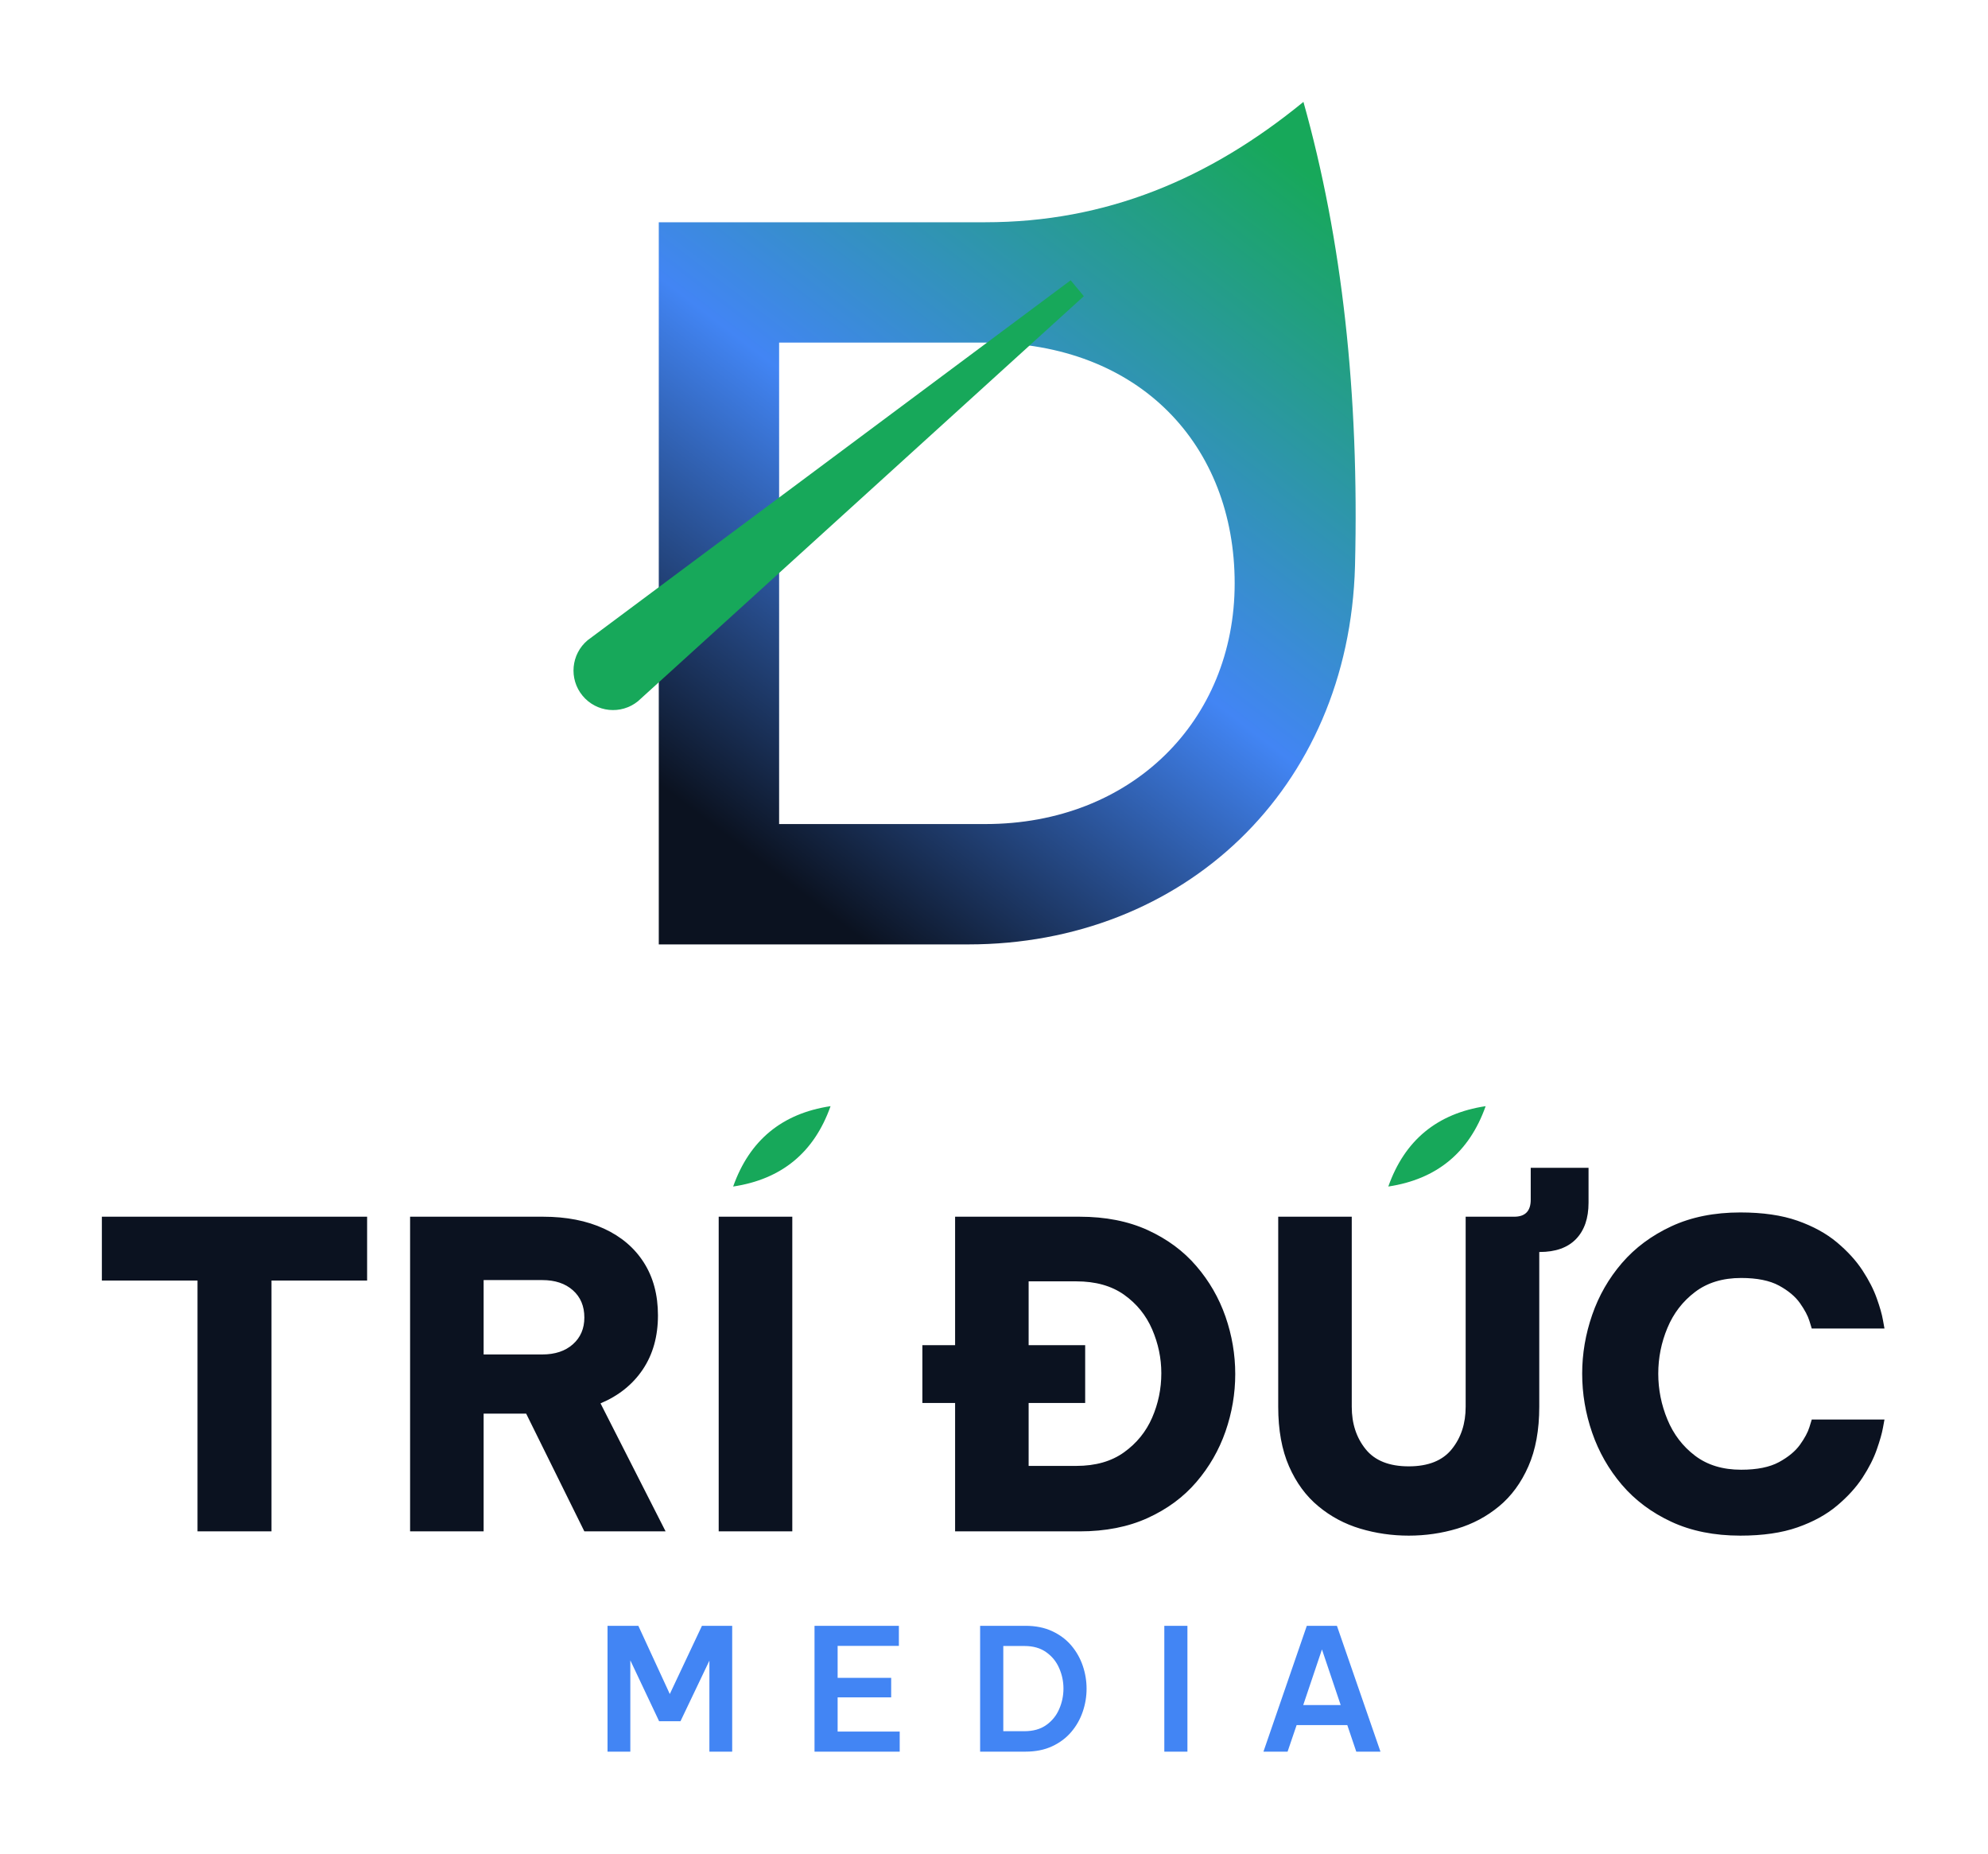
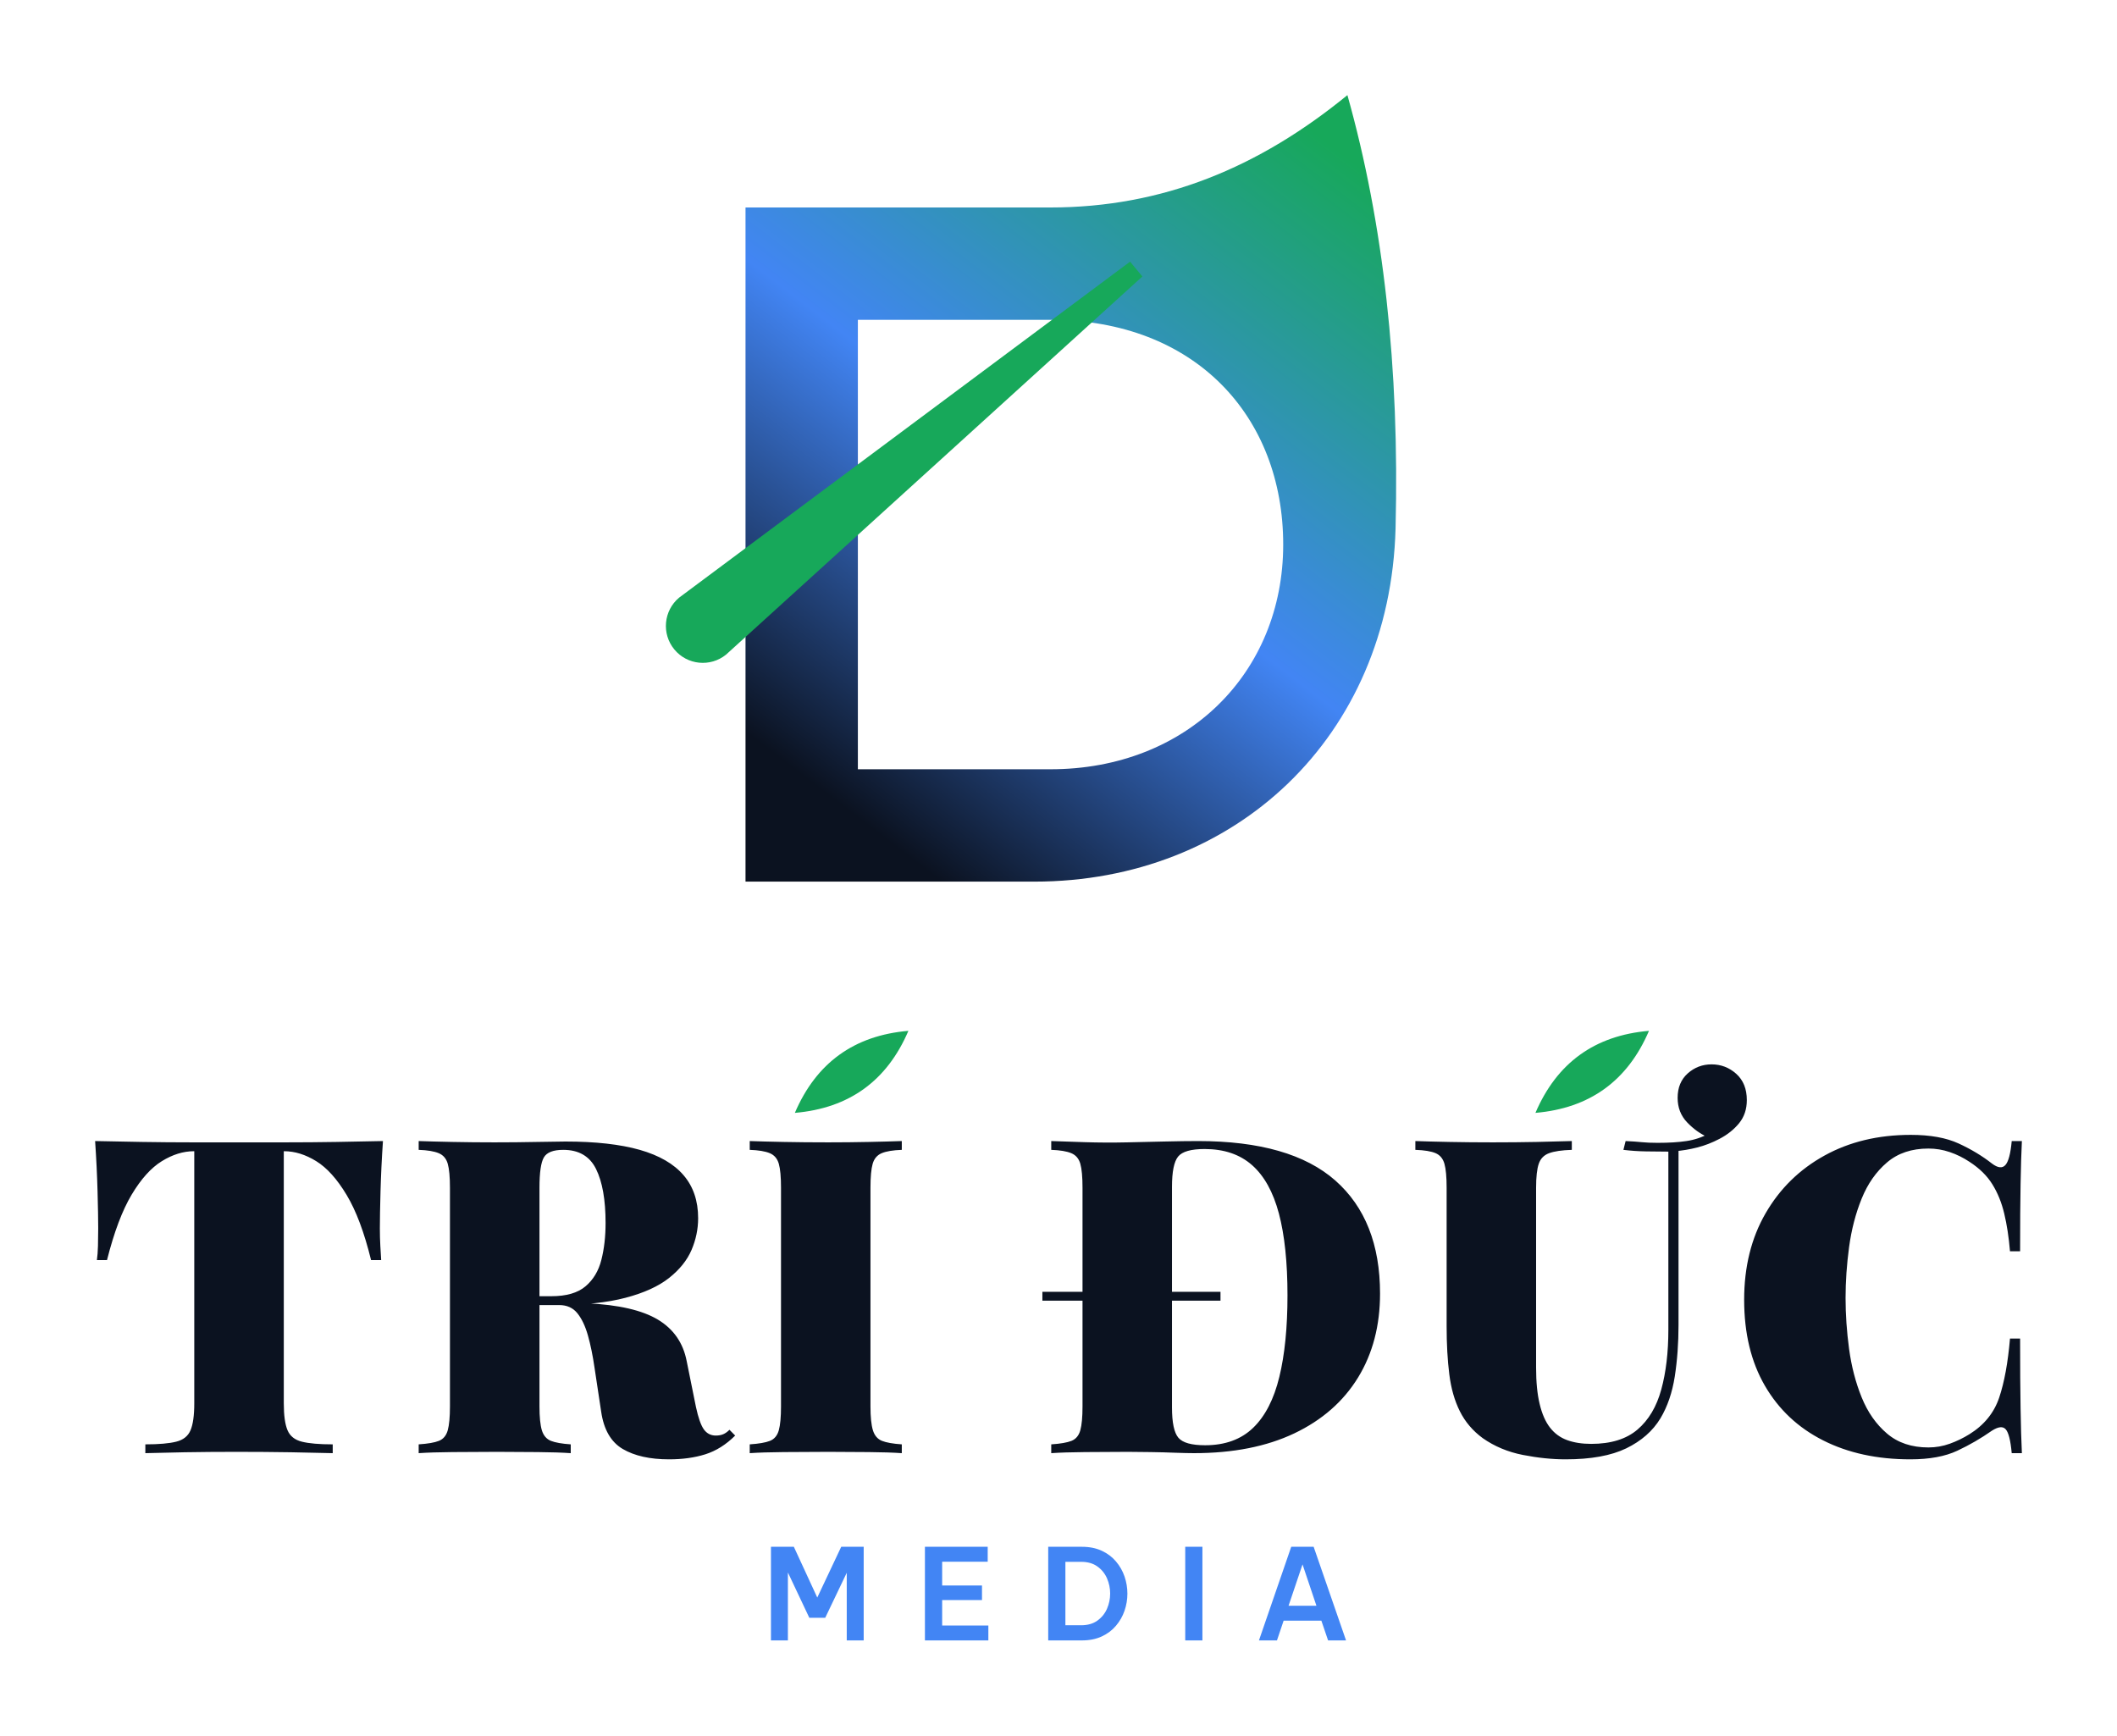
- <svg xmlns="http://www.w3.org/2000/svg" viewBox="-95.12 -31.6 312.24 291.06" role="img" aria-label="Trí Đức Media">
+ <svg xmlns="http://www.w3.org/2000/svg" viewBox="-117.06 -31.6 356.12 291.94" role="img" aria-label="Trí Đức Media">
  <defs>
    <linearGradient id="v-color-g" gradientUnits="userSpaceOnUse" x1="22" y1="102" x2="97" y2="4">
      <stop offset="0.12" stop-color="#0B1220" />
      <stop offset="0.5" stop-color="#4285F4" />
      <stop offset="0.95" stop-color="#17A85A" />
    </linearGradient>
  </defs>
  <g transform="translate(61 60) scale(1.35) translate(-61 -60)">
    <path fill="url(#v-color-g)" fill-rule="evenodd" d="M22 18H60C74 18 86 13 97 4C101.5 20 103.5 38 103 58C102.3 84 83 102 58 102H22ZM36 32H60C78 32 89 44 89 60C89 76 77 88 60 88H36Z" />
    <path fill="#17A85A" d="M19.57 73.72L71.45 26.6L69.92 24.75L13.72 66.62A4.6 4.6 0 0 0 19.57 73.72Z" />
  </g>
-   <path fill="#0B1220" d="M-52.48 208.87L-64.10 208.87L-64.10 169.48L-79.12 169.48L-79.12 159.46L-37.46 159.46L-37.46 169.48L-52.48 169.48L-52.48 208.87ZM-19.16 208.87L-30.71 208.87L-30.71 159.46L-9.81 159.46Q-4.34 159.46-0.26 161.33Q3.81 163.20 6.01 166.67Q8.22 170.14 8.22 174.95L8.22 174.95Q8.22 179.89 5.85 183.43Q3.48 186.97-0.80 188.77L-0.80 188.77L9.42 208.87L-3.34 208.87L-12.48 190.38L-19.16 190.38L-19.16 208.87ZM-9.95 169.41L-9.95 169.41L-19.16 169.41L-19.16 181.09L-9.95 181.09Q-6.94 181.09-5.14 179.49Q-3.34 177.89-3.34 175.29L-3.34 175.29Q-3.34 172.61-5.14 171.01Q-6.94 169.41-9.95 169.41ZM29.32 208.87L17.76 208.87L17.76 159.46L29.32 159.46L29.32 208.87ZM74.45 208.87L54.89 208.87L54.89 188.71L49.75 188.71L49.75 179.63L54.89 179.63L54.89 159.46L74.45 159.46Q80.53 159.46 85.14 161.56Q89.75 163.67 92.78 167.21Q95.82 170.74 97.36 175.15Q98.89 179.56 98.89 184.17L98.89 184.17Q98.89 188.77 97.36 193.18Q95.82 197.59 92.78 201.13Q89.75 204.67 85.14 206.77Q80.53 208.87 74.45 208.87L74.45 208.87ZM75.32 179.63L75.32 188.71L66.44 188.71L66.44 198.59L73.92 198.59Q78.46 198.59 81.43 196.45Q84.40 194.32 85.84 191.01Q87.28 187.70 87.28 184.03L87.28 184.03Q87.28 180.49 85.84 177.15Q84.40 173.82 81.43 171.71Q78.46 169.61 73.92 169.61L73.92 169.61L66.44 169.61L66.44 179.63L75.32 179.63ZM126.14 209.54L126.14 209.54Q122.20 209.54 118.52 208.44Q114.85 207.34 111.95 204.93Q109.04 202.53 107.34 198.66Q105.64 194.78 105.64 189.31L105.64 189.31L105.64 159.46L117.19 159.46L117.19 189.31Q117.19 193.25 119.36 195.95Q121.53 198.66 126.14 198.66L126.14 198.66Q130.74 198.66 132.91 195.95Q135.08 193.25 135.08 189.31L135.08 189.31L135.08 159.46L142.70 159.46Q145.30 159.46 145.30 156.79L145.30 156.79L145.30 151.78L154.38 151.78L154.38 157.26Q154.38 160.93 152.41 162.97Q150.44 165.00 146.70 165.00L146.70 165.00L146.64 165.00L146.64 189.31Q146.64 194.78 144.93 198.66Q143.23 202.53 140.33 204.93Q137.42 207.34 133.75 208.44Q130.08 209.54 126.14 209.54ZM178.22 209.54L178.22 209.54Q172.08 209.54 167.40 207.37Q162.73 205.20 159.62 201.56Q156.52 197.92 154.95 193.38Q153.38 188.84 153.38 184.10L153.38 184.10Q153.38 179.42 154.95 174.88Q156.52 170.34 159.62 166.74Q162.73 163.13 167.40 160.96Q172.08 158.79 178.22 158.79L178.22 158.79Q183.49 158.79 187.20 160.09Q190.91 161.40 193.41 163.50Q195.91 165.60 197.42 167.91Q198.92 170.21 199.65 172.28Q200.39 174.35 200.62 175.69Q200.86 177.02 200.86 177.02L200.86 177.02L189.44 177.02Q189.44 177.02 189.07 175.82Q188.70 174.62 187.60 173.05Q186.50 171.48 184.30 170.28Q182.09 169.08 178.35 169.08L178.35 169.08Q174.01 169.08 171.11 171.28Q168.20 173.48 166.77 176.92Q165.33 180.36 165.33 184.10L165.33 184.10Q165.33 187.84 166.77 191.31Q168.20 194.78 171.11 196.99Q174.01 199.19 178.35 199.19L178.35 199.19Q182.09 199.19 184.30 197.99Q186.50 196.79 187.60 195.25Q188.70 193.71 189.07 192.51Q189.44 191.31 189.44 191.31L189.44 191.31L200.86 191.31Q200.86 191.31 200.62 192.61Q200.39 193.91 199.65 196.02Q198.92 198.12 197.42 200.42Q195.91 202.73 193.41 204.83Q190.91 206.94 187.20 208.24Q183.49 209.54 178.22 209.54Z" />
-   <path fill="#17A85A" d="M20.03 154.72Q31.47 153 35.33 142.1Q23.89 143.82 20.03 154.72ZM122.93 154.72Q134.36 153 138.22 142.1Q126.79 143.82 122.93 154.72Z" />
-   <path fill="#4285F4" d="M3.88 243.46L0.30 243.46L0.30 223.70L5.14 223.70L10.08 234.41L15.13 223.70L19.88 223.70L19.88 243.46L16.30 243.46L16.30 229.17L11.76 238.68L8.40 238.68L3.88 229.12L3.88 243.46ZM46.19 243.46L32.81 243.46L32.81 223.70L46.06 223.70L46.06 226.85L36.44 226.85L36.44 231.87L44.85 231.87L44.85 234.94L36.44 234.94L36.44 240.31L46.19 240.31L46.19 243.46ZM65.93 243.46L58.82 243.46L58.82 223.70L65.93 223.70Q68.33 223.70 70.13 224.54Q71.94 225.38 73.14 226.79Q74.34 228.21 74.94 229.97Q75.54 231.73 75.54 233.58L75.54 233.58Q75.54 235.42 74.94 237.18Q74.34 238.95 73.14 240.36Q71.94 241.78 70.13 242.62Q68.33 243.46 65.93 243.46L65.93 243.46ZM65.77 226.87L65.77 226.87L62.46 226.87L62.46 240.25L65.77 240.25Q67.85 240.25 69.21 239.28Q70.58 238.31 71.24 236.77Q71.91 235.23 71.91 233.55L71.91 233.55Q71.91 231.89 71.24 230.36Q70.58 228.82 69.21 227.85Q67.85 226.87 65.77 226.87ZM91.38 243.46L87.75 243.46L87.75 223.70L91.38 223.70L91.38 243.46ZM107.11 243.46L103.32 243.46L110.13 223.70L114.86 223.70L121.70 243.46L117.90 243.46L116.49 239.29L108.53 239.29L107.11 243.46ZM112.51 227.41L109.57 236.14L115.45 236.14L112.51 227.41Z" />
+   <path fill="#0B1220" d="M-52.64 160.34L-52.64 160.34Q-52.94 164.72-53.05 168.80Q-53.16 172.87-53.16 175.02L-53.16 175.02Q-53.16 176.58-53.08 177.99Q-53.01 179.40-52.94 180.36L-52.94 180.36L-54.64 180.36Q-56.35 173.39-58.76 169.39Q-61.17 165.38-63.87 163.72Q-66.58 162.05-69.25 162.05L-69.25 162.05L-69.32 162.05L-69.32 204.46Q-69.32 207.50-68.69 208.99Q-68.06 210.47-66.28 210.91Q-64.50 211.36-61.09 211.36L-61.09 211.36L-61.09 212.84Q-63.69 212.77-68.10 212.69Q-72.51 212.62-77.33 212.62L-77.33 212.62Q-81.93 212.62-86.01 212.69Q-90.09 212.77-92.61 212.84L-92.61 212.84L-92.61 211.36Q-89.20 211.36-87.42 210.91Q-85.64 210.47-85.01 208.99Q-84.38 207.50-84.38 204.46L-84.38 204.46L-84.38 162.05L-84.45 162.05Q-87.12 162.05-89.83 163.72Q-92.53 165.38-94.91 169.35Q-97.28 173.32-99.06 180.36L-99.06 180.36L-100.76 180.36Q-100.62 179.40-100.58 177.99Q-100.54 176.58-100.54 175.02L-100.54 175.02Q-100.54 172.87-100.65 168.80Q-100.76 164.72-101.06 160.34L-101.06 160.34Q-97.50 160.42-93.20 160.49Q-88.90 160.56-84.60 160.56Q-80.30 160.56-76.81 160.56L-76.81 160.56Q-73.33 160.56-69.03 160.56Q-64.73 160.56-60.42 160.49Q-56.12 160.42-52.64 160.34ZM-46.63 161.82L-46.63 160.34Q-44.48 160.42-40.96 160.49Q-37.44 160.56-33.88 160.56L-33.88 160.56Q-30.17 160.56-26.76 160.49Q-23.35 160.42-21.94 160.42L-21.94 160.42Q-14.38 160.42-9.44 161.82Q-4.51 163.23-2.07 166.09Q0.38 168.94 0.38 173.32L0.38 173.32Q0.38 176.06-0.73 178.66Q-1.84 181.25-4.51 183.37Q-7.18 185.48-11.82 186.70Q-16.45 187.93-23.57 187.93L-23.57 187.93L-30.69 187.93L-30.69 186.44L-24.31 186.44Q-20.53 186.44-18.57 184.78Q-16.60 183.11-15.90 180.33Q-15.19 177.55-15.19 174.13L-15.19 174.13Q-15.19 168.28-16.79 165.05Q-18.38 161.82-22.31 161.82L-22.31 161.82Q-24.83 161.82-25.57 163.09Q-26.31 164.35-26.31 168.20L-26.31 168.20L-26.31 204.98Q-26.31 207.65-25.91 208.99Q-25.50 210.32-24.39 210.77Q-23.27 211.21-21.05 211.36L-21.05 211.36L-21.05 212.84Q-23.20 212.69-26.57 212.66Q-29.95 212.62-33.43 212.62L-33.43 212.62Q-37.44 212.62-40.96 212.66Q-44.48 212.69-46.63 212.84L-46.63 212.84L-46.63 211.36Q-44.33 211.21-43.22 210.77Q-42.11 210.32-41.74 208.99Q-41.37 207.65-41.37 204.98L-41.37 204.98L-41.37 168.20Q-41.37 165.46-41.74 164.16Q-42.11 162.86-43.26 162.38Q-44.41 161.90-46.63 161.82L-46.63 161.82ZM-30.99 187.93L-31.13 186.67Q-28.47 186.74-26.09 186.96Q-23.72 187.19-21.72 187.37Q-19.72 187.56-18.31 187.63L-18.31 187.63Q-10.37 188.00-6.40 190.37Q-2.44 192.75-1.55 197.34L-1.55 197.34L0.01 205.06Q0.60 207.80 1.34 208.84Q2.09 209.88 3.35 209.88L3.35 209.88Q4.09 209.88 4.61 209.65Q5.13 209.43 5.65 208.91L5.65 208.91L6.61 209.88Q4.31 212.17 1.60 213.03Q-1.10 213.88-4.51 213.88L-4.51 213.88Q-9.33 213.88-12.30 212.14Q-15.27 210.39-15.93 205.87L-15.93 205.87L-17.05 198.46Q-17.49 195.42-18.16 193.04Q-18.83 190.67-19.94 189.30Q-21.05 187.93-22.98 187.93L-22.98 187.93L-30.99 187.93ZM34.64 160.34L34.64 160.34L34.64 161.82Q32.41 161.90 31.26 162.38Q30.12 162.86 29.74 164.16Q29.37 165.46 29.37 168.20L29.37 168.20L29.37 204.98Q29.37 207.65 29.78 208.99Q30.19 210.32 31.30 210.77Q32.41 211.21 34.64 211.36L34.64 211.36L34.64 212.84Q32.49 212.69 29.11 212.66Q25.74 212.62 22.26 212.62L22.26 212.62Q18.25 212.62 14.73 212.66Q11.21 212.69 9.06 212.84L9.06 212.84L9.06 211.36Q11.35 211.21 12.47 210.77Q13.58 210.32 13.95 208.99Q14.32 207.65 14.32 204.98L14.32 204.98L14.32 168.20Q14.32 165.46 13.95 164.16Q13.58 162.86 12.43 162.38Q11.28 161.90 9.06 161.82L9.06 161.82L9.06 160.34Q11.21 160.42 14.73 160.49Q18.25 160.56 22.26 160.56L22.26 160.56Q25.74 160.56 29.11 160.49Q32.49 160.42 34.64 160.34ZM84.47 160.34L84.47 160.34Q100.04 160.34 107.57 166.98Q115.09 173.62 115.09 186.00L115.09 186.00Q115.09 194.08 111.39 200.12Q107.68 206.17 100.67 209.51Q93.66 212.84 83.80 212.84L83.80 212.84Q82.62 212.84 80.65 212.77Q78.69 212.69 76.53 212.66Q74.38 212.62 72.68 212.62L72.68 212.62Q68.97 212.62 65.45 212.66Q61.93 212.69 59.78 212.84L59.78 212.84L59.78 211.36Q62.08 211.21 63.19 210.77Q64.30 210.32 64.67 208.99Q65.04 207.65 65.04 204.98L65.04 204.98L65.04 168.20Q65.04 165.46 64.67 164.16Q64.30 162.86 63.15 162.38Q62.00 161.90 59.78 161.82L59.78 161.82L59.78 160.34Q61.93 160.42 65.45 160.53Q68.97 160.64 72.53 160.56L72.53 160.56Q75.27 160.49 78.72 160.42Q82.17 160.34 84.47 160.34ZM85.58 161.68L85.58 161.68Q82.17 161.68 81.13 162.94Q80.09 164.20 80.09 168.05L80.09 168.05L80.09 205.13Q80.09 208.99 81.17 210.25Q82.24 211.51 85.66 211.51L85.66 211.51Q90.70 211.51 93.74 208.58Q96.78 205.65 98.15 200.01Q99.52 194.38 99.52 186.30L99.52 186.30Q99.52 177.99 98.08 172.54Q96.63 167.09 93.55 164.38Q90.48 161.68 85.58 161.68ZM58.29 185.70L88.25 185.70L88.25 187.19L58.29 187.19L58.29 185.70ZM146.31 213.88L146.31 213.88Q142.90 213.88 139.12 213.14Q135.34 212.40 132.37 210.32L132.37 210.32Q129.85 208.47 128.52 205.80Q127.18 203.13 126.74 199.57Q126.29 196.01 126.29 191.49L126.29 191.49L126.29 168.20Q126.29 165.46 125.92 164.16Q125.55 162.86 124.44 162.38Q123.33 161.90 121.03 161.82L121.03 161.82L121.03 160.34Q123.18 160.42 126.70 160.49Q130.22 160.56 134.08 160.56L134.08 160.56Q137.93 160.56 141.49 160.49Q145.05 160.42 147.35 160.34L147.35 160.34L147.35 161.82Q144.83 161.90 143.53 162.38Q142.23 162.86 141.79 164.16Q141.34 165.46 141.34 168.20L141.34 168.20L141.34 198.46Q141.34 202.09 141.94 204.57Q142.53 207.06 143.68 208.54Q144.83 210.02 146.57 210.65Q148.31 211.28 150.61 211.28L150.61 211.28Q155.58 211.28 158.40 208.87Q161.22 206.46 162.40 202.13Q163.59 197.79 163.59 192.08L163.59 192.08L163.59 161.68L163.74 162.12Q161.81 162.12 159.85 162.08Q157.88 162.05 156.03 161.82L156.03 161.82L156.40 160.34Q158.10 160.42 159.14 160.53Q160.18 160.64 161.81 160.64L161.81 160.64Q164.63 160.64 166.63 160.34Q168.63 160.05 170.41 159.08L170.41 159.08L170.19 159.67Q168.34 158.86 166.74 157.19Q165.15 155.52 165.15 153.07L165.15 153.07Q165.15 150.48 166.85 148.96Q168.56 147.44 170.86 147.44L170.86 147.44Q173.23 147.44 175.01 149.03Q176.79 150.63 176.79 153.45L176.79 153.45Q176.79 155.74 175.49 157.34Q174.19 158.93 172.19 159.97L172.19 159.97Q170.34 160.94 168.45 161.42Q166.56 161.90 164.70 162.05L164.70 162.05L165.30 161.68L165.30 191.26Q165.30 195.86 164.67 199.94Q164.03 204.02 162.26 206.98L162.26 206.98Q160.33 210.17 156.51 212.03Q152.69 213.88 146.31 213.88ZM204.37 159.30L204.37 159.30Q209.27 159.30 212.42 160.75Q215.57 162.20 218.02 164.12L218.02 164.12Q219.50 165.24 220.28 164.38Q221.06 163.53 221.35 160.34L221.35 160.34L223.06 160.34Q222.91 163.31 222.84 167.57Q222.76 171.84 222.76 178.88L222.76 178.88L221.06 178.88Q220.76 175.32 220.09 172.54Q219.43 169.76 218.09 167.61Q216.76 165.46 214.24 163.83L214.24 163.83Q212.68 162.79 210.94 162.20Q209.19 161.60 207.34 161.60L207.34 161.60Q203.11 161.60 200.37 163.94Q197.63 166.27 196.11 170.02Q194.59 173.76 193.99 178.18Q193.40 182.59 193.40 186.74L193.40 186.74Q193.40 190.89 193.99 195.30Q194.59 199.72 196.11 203.46Q197.63 207.21 200.37 209.54Q203.11 211.88 207.34 211.88L207.34 211.88Q209.19 211.88 210.94 211.25Q212.68 210.62 214.24 209.65L214.24 209.65Q217.94 207.35 219.24 203.50Q220.54 199.64 221.06 193.56L221.06 193.56L222.76 193.56Q222.76 200.83 222.84 205.32Q222.91 209.80 223.06 212.84L223.06 212.84L221.35 212.84Q221.06 209.65 220.35 208.84Q219.65 208.02 218.02 209.06L218.02 209.06Q215.27 210.99 212.20 212.43Q209.12 213.88 204.30 213.88L204.30 213.88Q195.92 213.88 189.62 210.69Q183.31 207.50 179.83 201.50Q176.34 195.49 176.34 187.04L176.34 187.04Q176.34 178.73 179.94 172.50Q183.54 166.27 189.84 162.79Q196.14 159.30 204.37 159.30Z" />
+   <path fill="#17A85A" d="M16.65 155.6Q30.34 154.43 35.75 141.8Q22.06 142.97 16.65 155.6ZM141.23 155.6Q154.92 154.43 160.33 141.8Q146.64 142.97 141.23 155.6Z" />
+   <path fill="#4285F4" d="M15.48 244.34L12.63 244.34L12.63 228.59L16.48 228.59L20.42 237.13L24.45 228.59L28.23 228.59L28.23 244.34L25.38 244.34L25.38 232.96L21.76 240.53L19.08 240.53L15.48 232.91L15.48 244.34ZM49.20 244.34L38.53 244.34L38.53 228.59L49.09 228.59L49.09 231.10L41.43 231.10L41.43 235.10L48.13 235.10L48.13 237.55L41.43 237.55L41.43 241.83L49.20 241.83L49.20 244.34ZM64.93 244.34L59.27 244.34L59.27 228.59L64.93 228.59Q66.84 228.59 68.28 229.26Q69.72 229.93 70.67 231.06Q71.63 232.19 72.11 233.59Q72.59 235.00 72.59 236.47L72.59 236.47Q72.59 237.94 72.11 239.34Q71.63 240.74 70.67 241.87Q69.72 243.00 68.28 243.67Q66.84 244.34 64.93 244.34L64.93 244.34ZM64.80 231.12L64.80 231.12L62.16 231.12L62.16 241.79L64.80 241.79Q66.46 241.79 67.54 241.01Q68.63 240.23 69.16 239.01Q69.69 237.79 69.69 236.45L69.69 236.45Q69.69 235.13 69.16 233.90Q68.63 232.68 67.54 231.90Q66.46 231.12 64.80 231.12ZM85.21 244.34L82.32 244.34L82.32 228.59L85.21 228.59L85.21 244.34ZM97.75 244.34L94.72 244.34L100.15 228.59L103.92 228.59L109.37 244.34L106.35 244.34L105.22 241.02L98.87 241.02L97.75 244.34ZM102.05 231.55L99.70 238.51L104.39 238.51L102.05 231.55Z" />
</svg>
